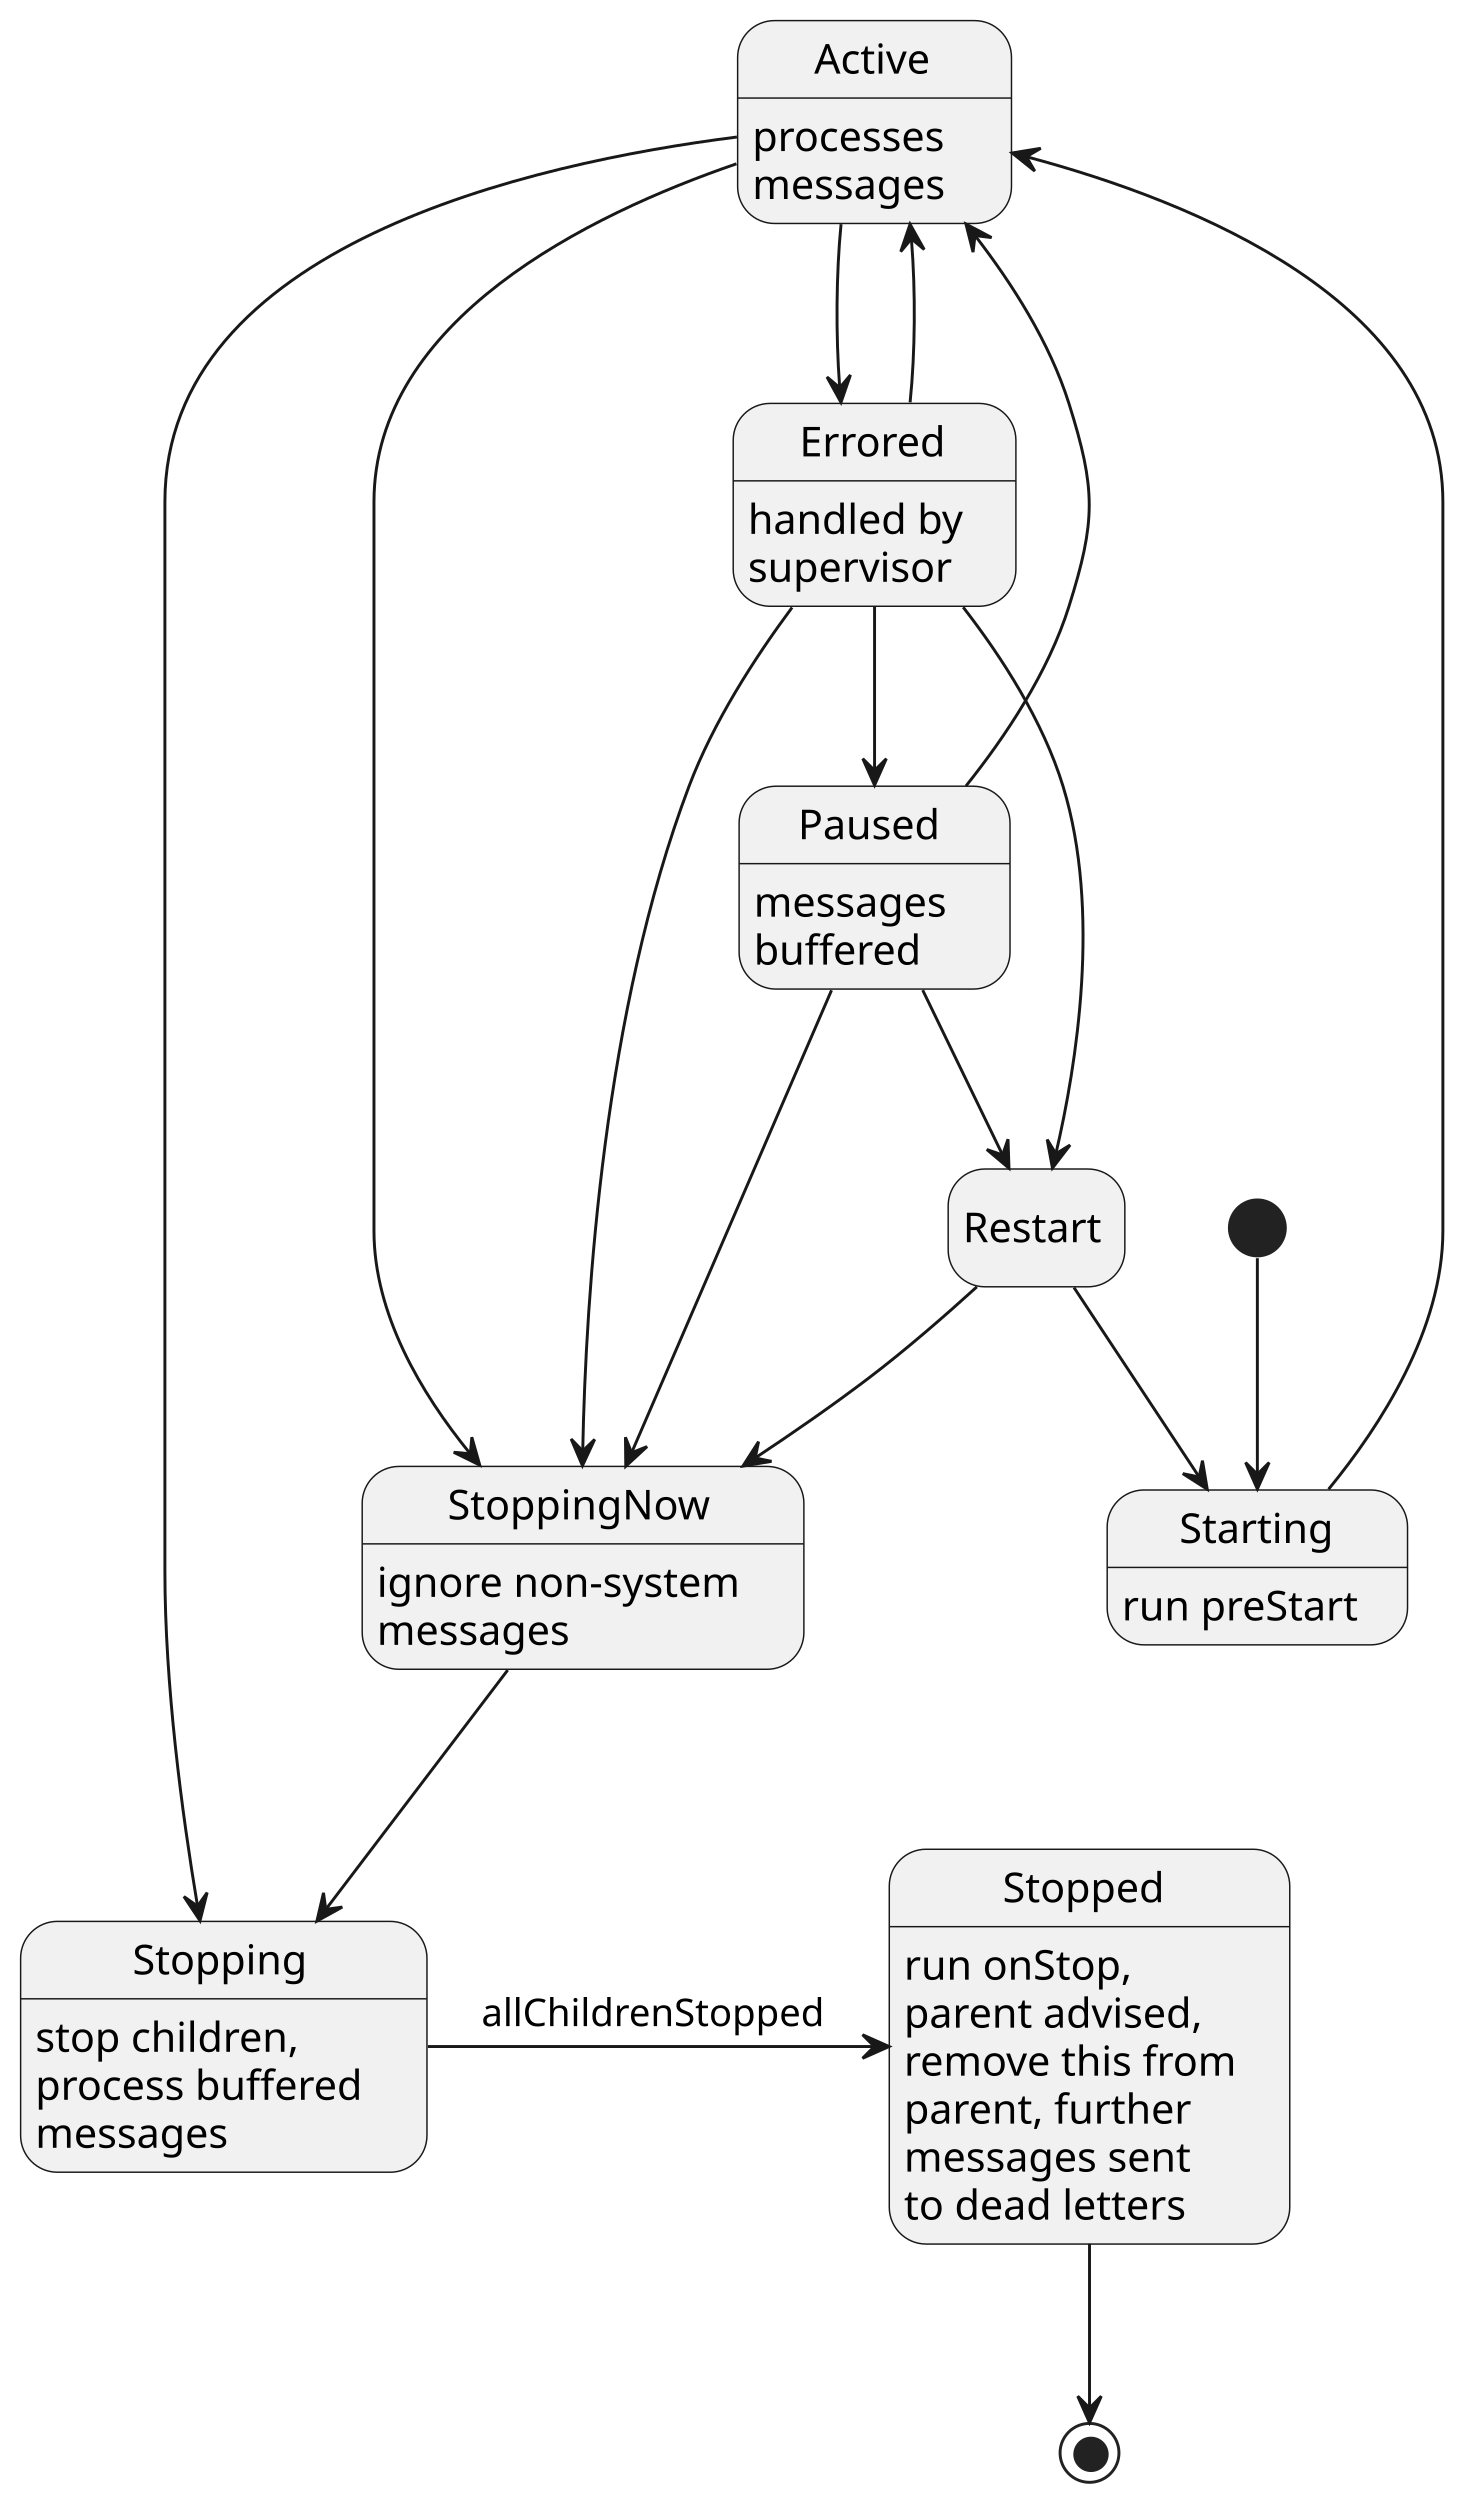
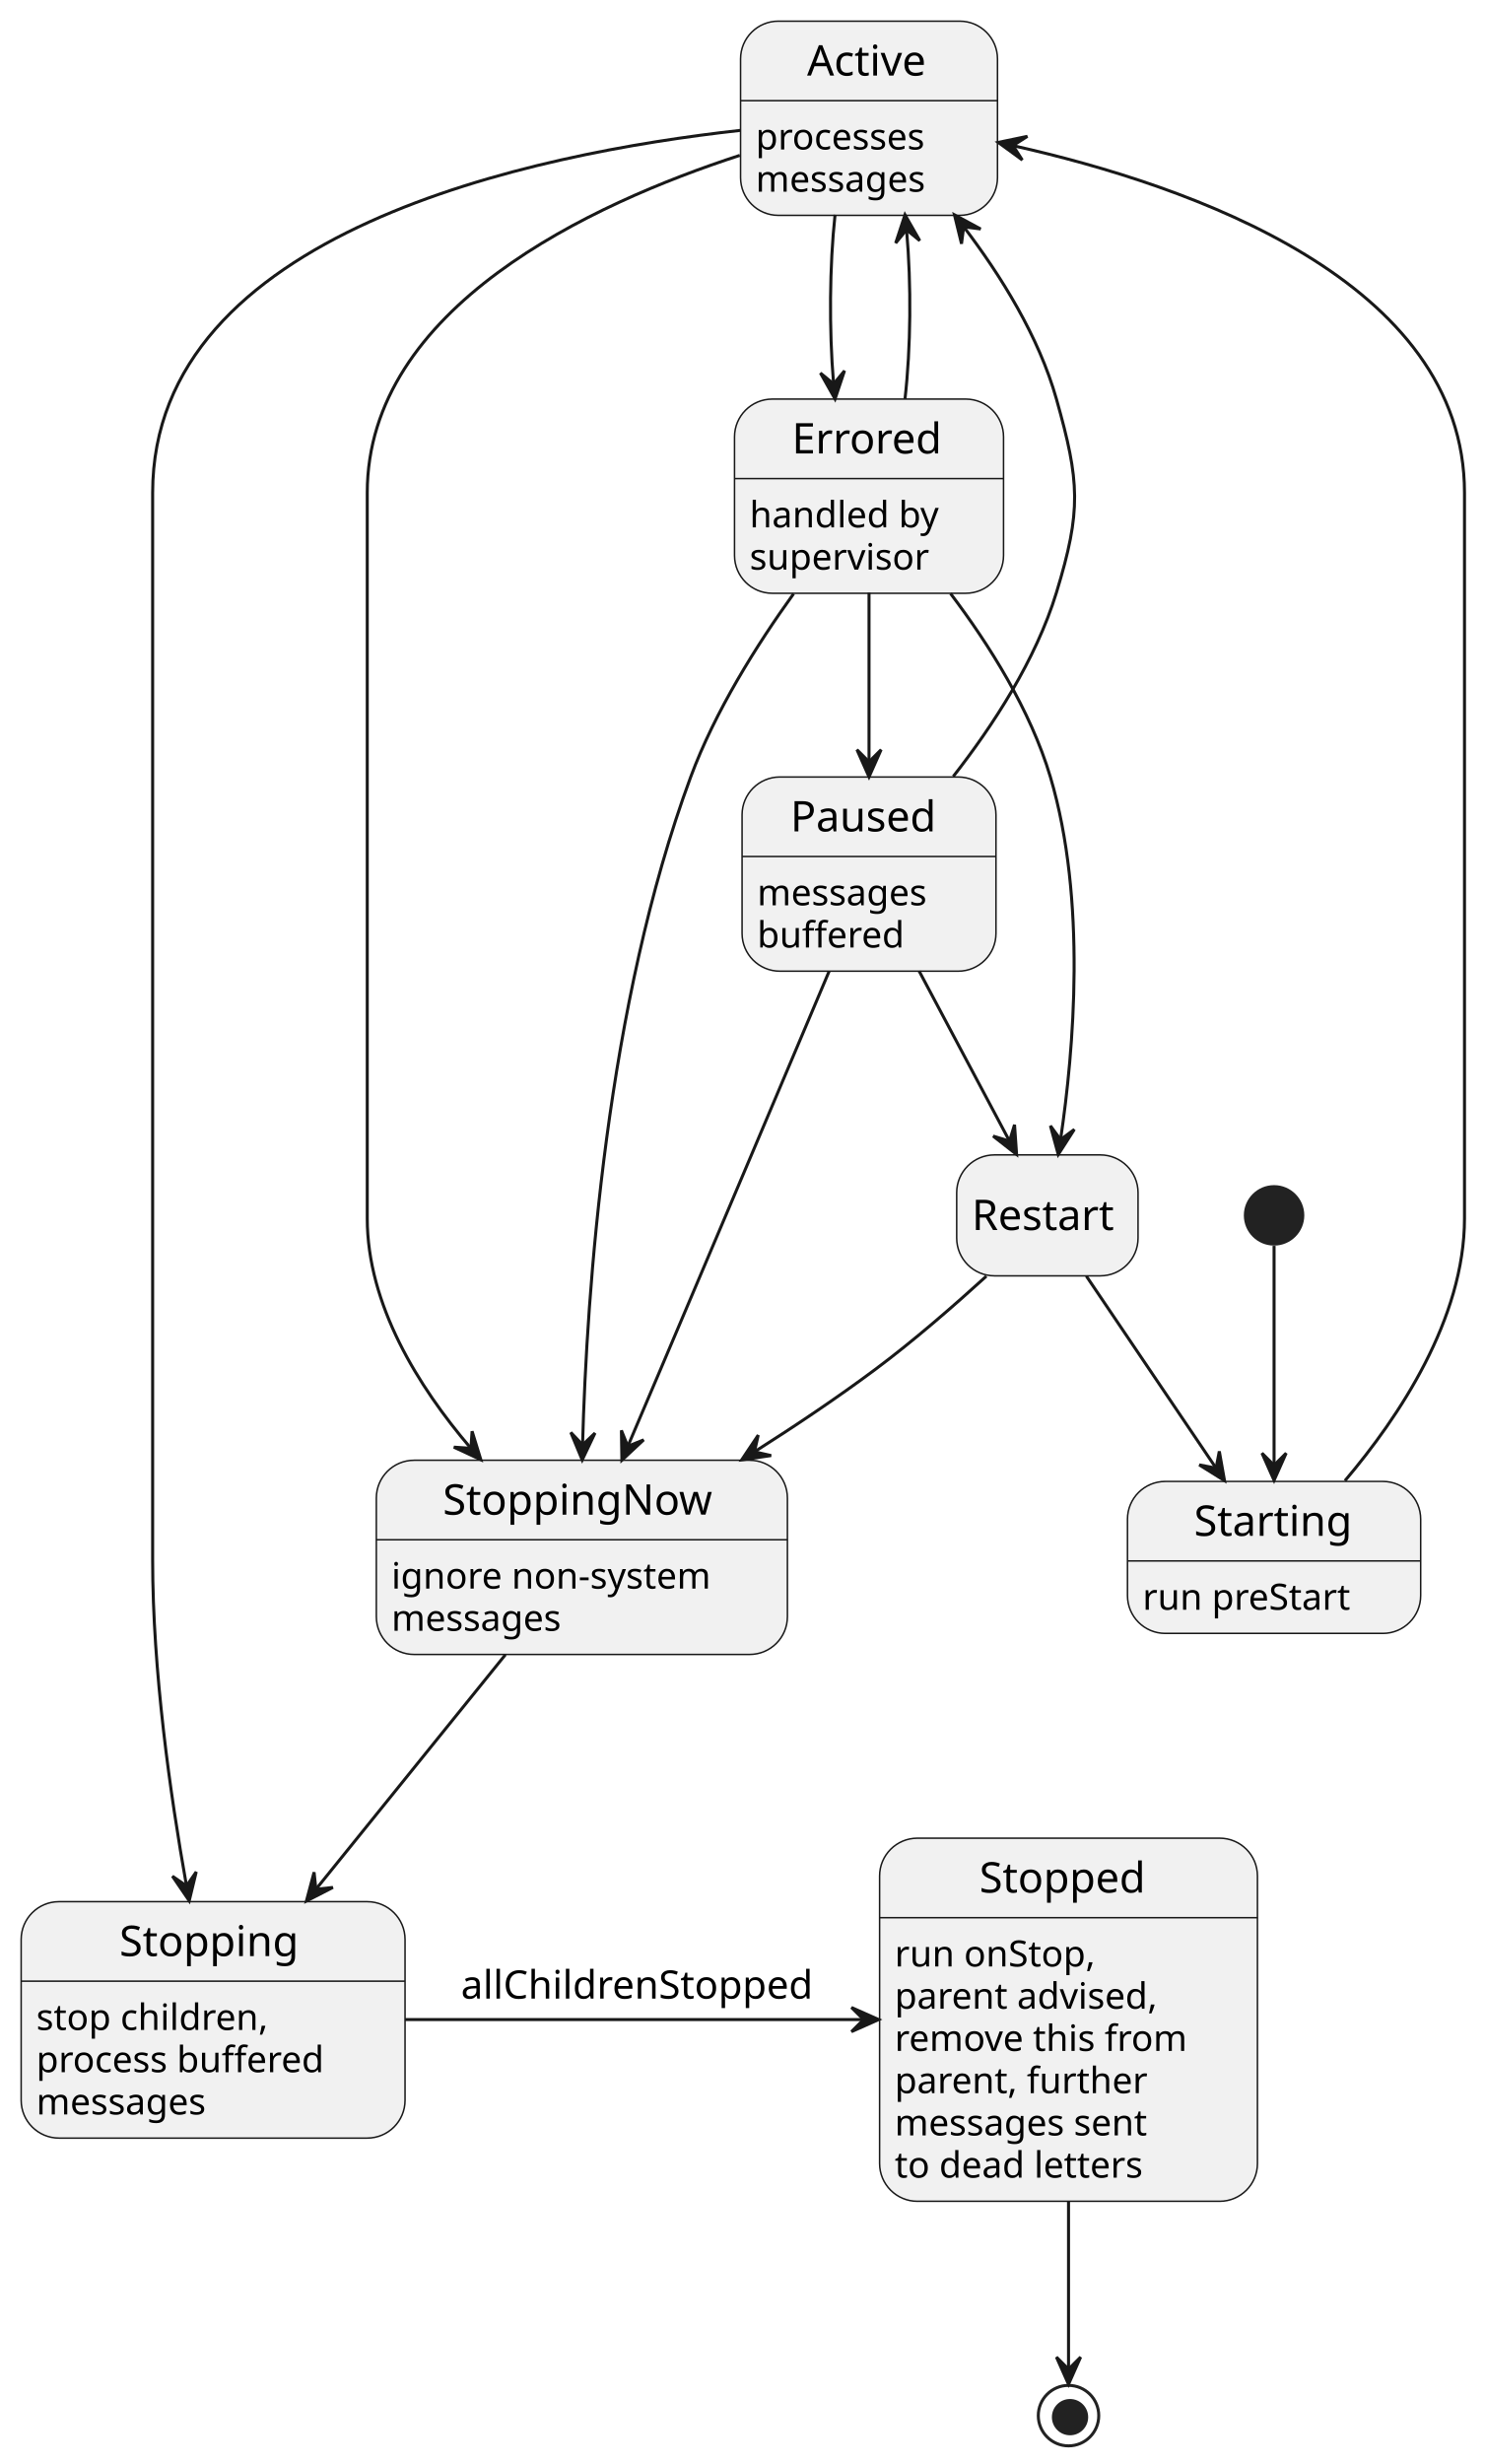
- <svg xmlns="http://www.w3.org/2000/svg" contentStyleType="text/css" height="849px" preserveAspectRatio="none" style="width:497px;height:849px;background:#FFFFFF;" version="1.1" viewBox="0 0 497 849" width="497px" zoomAndPan="magnify">
+ <svg xmlns="http://www.w3.org/2000/svg" contentStyleType="text/css" height="815px" preserveAspectRatio="none" style="width:491px;height:815px;background:#FFFFFF;" version="1.1" viewBox="0 0 491 815" width="491px" zoomAndPan="magnify">
  <defs />
  <g>
-     <ellipse cx="427" cy="417" fill="#222222" rx="10" ry="10" style="stroke:none;stroke-width:1.0;" />
+     <ellipse cx="421.5" cy="402" fill="#222222" rx="10" ry="10" style="stroke:none;stroke-width:1.0;" />
    <g id="Starting">
-       <rect fill="#F1F1F1" height="52.594" rx="12.5" ry="12.5" style="stroke:#181818;stroke-width:0.5;" width="102" x="376" y="506" />
-       <line style="stroke:#181818;stroke-width:0.5;" x1="376" x2="478" y1="532.297" y2="532.297" />
-       <text fill="#000000" font-family="sans-serif" font-size="14" lengthAdjust="spacing" textLength="53" x="400.5" y="523.995">Starting</text>
-       <text fill="#000000" font-family="sans-serif" font-size="14" lengthAdjust="spacing" textLength="82" x="381" y="550.292">run preStart</text>
+       <rect fill="#F1F1F1" height="50.266" rx="12.5" ry="12.5" style="stroke:#181818;stroke-width:0.5;" width="97" x="373" y="490" />
+       <line style="stroke:#181818;stroke-width:0.5;" x1="373" x2="470" y1="516.297" y2="516.297" />
+       <text fill="#000000" font-family="sans-serif" font-size="14" lengthAdjust="spacing" textLength="53" x="395" y="507.995">Starting</text>
+       <text fill="#000000" font-family="sans-serif" font-size="12" lengthAdjust="spacing" textLength="77" x="378" y="532.436">run preStart</text>
    </g>
    <g id="Active">
-       <rect fill="#F1F1F1" height="68.891" rx="12.5" ry="12.5" style="stroke:#181818;stroke-width:0.5;" width="93" x="250.5" y="7" />
-       <line style="stroke:#181818;stroke-width:0.5;" x1="250.5" x2="343.5" y1="33.297" y2="33.297" />
-       <text fill="#000000" font-family="sans-serif" font-size="14" lengthAdjust="spacing" textLength="41" x="276.5" y="24.995">Active</text>
-       <text fill="#000000" font-family="sans-serif" font-size="14" lengthAdjust="spacing" textLength="73" x="255.5" y="51.292">processes</text>
-       <text fill="#000000" font-family="sans-serif" font-size="14" lengthAdjust="spacing" textLength="72" x="255.5" y="67.589">messages</text>
+       <rect fill="#F1F1F1" height="64.234" rx="12.5" ry="12.5" style="stroke:#181818;stroke-width:0.5;" width="85" x="245" y="7" />
+       <line style="stroke:#181818;stroke-width:0.5;" x1="245" x2="330" y1="33.297" y2="33.297" />
+       <text fill="#000000" font-family="sans-serif" font-size="14" lengthAdjust="spacing" textLength="41" x="267" y="24.995">Active</text>
+       <text fill="#000000" font-family="sans-serif" font-size="12" lengthAdjust="spacing" textLength="65" x="250" y="49.435">processes</text>
+       <text fill="#000000" font-family="sans-serif" font-size="12" lengthAdjust="spacing" textLength="64" x="250" y="63.404">messages</text>
    </g>
    <g id="Stopping">
-       <rect fill="#F1F1F1" height="85.188" rx="12.5" ry="12.5" style="stroke:#181818;stroke-width:0.5;" width="138" x="7" y="652.5" />
-       <line style="stroke:#181818;stroke-width:0.5;" x1="7" x2="145" y1="678.797" y2="678.797" />
-       <text fill="#000000" font-family="sans-serif" font-size="14" lengthAdjust="spacing" textLength="62" x="45" y="670.495">Stopping</text>
-       <text fill="#000000" font-family="sans-serif" font-size="14" lengthAdjust="spacing" textLength="94" x="12" y="696.792">stop children,</text>
-       <text fill="#000000" font-family="sans-serif" font-size="14" lengthAdjust="spacing" textLength="118" x="12" y="713.089">process buffered</text>
-       <text fill="#000000" font-family="sans-serif" font-size="14" lengthAdjust="spacing" textLength="72" x="12" y="729.386">messages</text>
+       <rect fill="#F1F1F1" height="78.203" rx="12.5" ry="12.5" style="stroke:#181818;stroke-width:0.5;" width="127" x="7" y="629" />
+       <line style="stroke:#181818;stroke-width:0.5;" x1="7" x2="134" y1="655.297" y2="655.297" />
+       <text fill="#000000" font-family="sans-serif" font-size="14" lengthAdjust="spacing" textLength="62" x="39.5" y="646.995">Stopping</text>
+       <text fill="#000000" font-family="sans-serif" font-size="12" lengthAdjust="spacing" textLength="86" x="12" y="671.436">stop children,</text>
+       <text fill="#000000" font-family="sans-serif" font-size="12" lengthAdjust="spacing" textLength="107" x="12" y="685.404">process buffered</text>
+       <text fill="#000000" font-family="sans-serif" font-size="12" lengthAdjust="spacing" textLength="64" x="12" y="699.373">messages</text>
    </g>
    <g id="Stopped">
-       <rect fill="#F1F1F1" height="134.078" rx="12.5" ry="12.5" style="stroke:#181818;stroke-width:0.5;" width="136" x="302" y="628" />
-       <line style="stroke:#181818;stroke-width:0.5;" x1="302" x2="438" y1="654.297" y2="654.297" />
-       <text fill="#000000" font-family="sans-serif" font-size="14" lengthAdjust="spacing" textLength="59" x="340.5" y="645.995">Stopped</text>
-       <text fill="#000000" font-family="sans-serif" font-size="14" lengthAdjust="spacing" textLength="81" x="307" y="672.292">run onStop,</text>
-       <text fill="#000000" font-family="sans-serif" font-size="14" lengthAdjust="spacing" textLength="106" x="307" y="688.589">parent advised,</text>
-       <text fill="#000000" font-family="sans-serif" font-size="14" lengthAdjust="spacing" textLength="116" x="307" y="704.886">remove this from</text>
-       <text fill="#000000" font-family="sans-serif" font-size="14" lengthAdjust="spacing" textLength="99" x="307" y="721.183">parent, further</text>
-       <text fill="#000000" font-family="sans-serif" font-size="14" lengthAdjust="spacing" textLength="107" x="307" y="737.48">messages sent</text>
-       <text fill="#000000" font-family="sans-serif" font-size="14" lengthAdjust="spacing" textLength="101" x="307" y="753.776">to dead letters</text>
+       <rect fill="#F1F1F1" height="120.109" rx="12.5" ry="12.5" style="stroke:#181818;stroke-width:0.5;" width="125" x="291" y="608" />
+       <line style="stroke:#181818;stroke-width:0.5;" x1="291" x2="416" y1="634.297" y2="634.297" />
+       <text fill="#000000" font-family="sans-serif" font-size="14" lengthAdjust="spacing" textLength="59" x="324" y="625.995">Stopped</text>
+       <text fill="#000000" font-family="sans-serif" font-size="12" lengthAdjust="spacing" textLength="74" x="296" y="650.436">run onStop,</text>
+       <text fill="#000000" font-family="sans-serif" font-size="12" lengthAdjust="spacing" textLength="98" x="296" y="664.404">parent advised,</text>
+       <text fill="#000000" font-family="sans-serif" font-size="12" lengthAdjust="spacing" textLength="105" x="296" y="678.373">remove this from</text>
+       <text fill="#000000" font-family="sans-serif" font-size="12" lengthAdjust="spacing" textLength="93" x="296" y="692.342">parent, further</text>
+       <text fill="#000000" font-family="sans-serif" font-size="12" lengthAdjust="spacing" textLength="96" x="296" y="706.311">messages sent</text>
+       <text fill="#000000" font-family="sans-serif" font-size="12" lengthAdjust="spacing" textLength="94" x="296" y="720.279">to dead letters</text>
    </g>
    <g id="StoppingNow">
-       <rect fill="#F1F1F1" height="68.891" rx="12.5" ry="12.5" style="stroke:#181818;stroke-width:0.5;" width="150" x="123" y="498" />
-       <line style="stroke:#181818;stroke-width:0.5;" x1="123" x2="273" y1="524.297" y2="524.297" />
-       <text fill="#000000" font-family="sans-serif" font-size="14" lengthAdjust="spacing" textLength="92" x="152" y="515.995">StoppingNow</text>
-       <text fill="#000000" font-family="sans-serif" font-size="14" lengthAdjust="spacing" textLength="130" x="128" y="542.292">ignore non-system</text>
-       <text fill="#000000" font-family="sans-serif" font-size="14" lengthAdjust="spacing" textLength="72" x="128" y="558.589">messages</text>
+       <rect fill="#F1F1F1" height="64.234" rx="12.5" ry="12.5" style="stroke:#181818;stroke-width:0.5;" width="136" x="124.5" y="483" />
+       <line style="stroke:#181818;stroke-width:0.5;" x1="124.5" x2="260.5" y1="509.297" y2="509.297" />
+       <text fill="#000000" font-family="sans-serif" font-size="14" lengthAdjust="spacing" textLength="92" x="146.5" y="500.995">StoppingNow</text>
+       <text fill="#000000" font-family="sans-serif" font-size="12" lengthAdjust="spacing" textLength="116" x="129.5" y="525.436">ignore non-system</text>
+       <text fill="#000000" font-family="sans-serif" font-size="12" lengthAdjust="spacing" textLength="64" x="129.5" y="539.404">messages</text>
    </g>
    <g id="Paused">
-       <rect fill="#F1F1F1" height="68.891" rx="12.5" ry="12.5" style="stroke:#181818;stroke-width:0.5;" width="92" x="251" y="267" />
-       <line style="stroke:#181818;stroke-width:0.5;" x1="251" x2="343" y1="293.297" y2="293.297" />
-       <text fill="#000000" font-family="sans-serif" font-size="14" lengthAdjust="spacing" textLength="52" x="271" y="284.995">Paused</text>
-       <text fill="#000000" font-family="sans-serif" font-size="14" lengthAdjust="spacing" textLength="72" x="256" y="311.292">messages</text>
-       <text fill="#000000" font-family="sans-serif" font-size="14" lengthAdjust="spacing" textLength="58" x="256" y="327.589">buffered</text>
+       <rect fill="#F1F1F1" height="64.234" rx="12.5" ry="12.5" style="stroke:#181818;stroke-width:0.5;" width="84" x="245.5" y="257" />
+       <line style="stroke:#181818;stroke-width:0.5;" x1="245.5" x2="329.5" y1="283.297" y2="283.297" />
+       <text fill="#000000" font-family="sans-serif" font-size="14" lengthAdjust="spacing" textLength="52" x="261.5" y="274.995">Paused</text>
+       <text fill="#000000" font-family="sans-serif" font-size="12" lengthAdjust="spacing" textLength="64" x="250.5" y="299.435">messages</text>
+       <text fill="#000000" font-family="sans-serif" font-size="12" lengthAdjust="spacing" textLength="53" x="250.5" y="313.404">buffered</text>
    </g>
-     <rect fill="#F1F1F1" height="40" rx="12.5" ry="12.5" style="stroke:#181818;stroke-width:0.5;" width="60" x="322" y="397" />
-     <text fill="#000000" font-family="sans-serif" font-size="14" lengthAdjust="spacing" textLength="50" x="327" y="421.847">Restart</text>
-     <ellipse cx="370" cy="833" fill="none" rx="10" ry="10" style="stroke:#222222;stroke-width:1.0;" />
-     <ellipse cx="370.5" cy="833.5" fill="#222222" rx="6" ry="6" style="stroke:none;stroke-width:1.0;" />
+     <rect fill="#F1F1F1" height="40" rx="12.5" ry="12.5" style="stroke:#181818;stroke-width:0.5;" width="60" x="316.5" y="382" />
+     <text fill="#000000" font-family="sans-serif" font-size="14" lengthAdjust="spacing" textLength="50" x="321.5" y="406.847">Restart</text>
+     <ellipse cx="353.5" cy="799" fill="none" rx="10" ry="10" style="stroke:#222222;stroke-width:1.0;" />
+     <ellipse cx="354" cy="799.5" fill="#222222" rx="6" ry="6" style="stroke:none;stroke-width:1.0;" />
    <g id="Errored">
-       <rect fill="#F1F1F1" height="68.891" rx="12.5" ry="12.5" style="stroke:#181818;stroke-width:0.5;" width="96" x="249" y="137" />
-       <line style="stroke:#181818;stroke-width:0.5;" x1="249" x2="345" y1="163.297" y2="163.297" />
-       <text fill="#000000" font-family="sans-serif" font-size="14" lengthAdjust="spacing" textLength="51" x="271.5" y="154.995">Errored</text>
-       <text fill="#000000" font-family="sans-serif" font-size="14" lengthAdjust="spacing" textLength="76" x="254" y="181.292">handled by</text>
-       <text fill="#000000" font-family="sans-serif" font-size="14" lengthAdjust="spacing" textLength="72" x="254" y="197.589">supervisor</text>
+       <rect fill="#F1F1F1" height="64.234" rx="12.5" ry="12.5" style="stroke:#181818;stroke-width:0.5;" width="89" x="243" y="132" />
+       <line style="stroke:#181818;stroke-width:0.5;" x1="243" x2="332" y1="158.297" y2="158.297" />
+       <text fill="#000000" font-family="sans-serif" font-size="14" lengthAdjust="spacing" textLength="51" x="262" y="149.995">Errored</text>
+       <text fill="#000000" font-family="sans-serif" font-size="12" lengthAdjust="spacing" textLength="69" x="248" y="174.435">handled by</text>
+       <text fill="#000000" font-family="sans-serif" font-size="12" lengthAdjust="spacing" textLength="65" x="248" y="188.404">supervisor</text>
    </g>
    <g id="link_*start_Starting">
-       <path d="M427,427.29 C427,443.11 427,475.94 427,500.56 " fill="none" id="*start-to-Starting" style="stroke:#181818;stroke-width:1.0;" />
-       <polygon fill="#181818" points="427,505.67,431,496.67,427,500.67,423,496.67,427,505.67" style="stroke:#181818;stroke-width:1.0;" />
+       <path d="M421.5,412.08 C421.5,427.75 421.5,460.47 421.5,484.64 " fill="none" id="*start-to-Starting" style="stroke:#181818;stroke-width:1.0;" />
+       <polygon fill="#181818" points="421.5,489.65,425.5,480.65,421.5,484.65,417.5,480.65,421.5,489.65" style="stroke:#181818;stroke-width:1.0;" />
    </g>
    <g id="link_Starting_Active">
-       <path d="M451.18,505.75 C468.94,484.08 490,451.35 490,418 C490,170.5 490,170.5 490,170.5 C490,102.59 405.99,68.57 348.82,53.29 " fill="none" id="Starting-to-Active" style="stroke:#181818;stroke-width:1.0;" />
-       <polygon fill="#181818" points="343.72,51.95,351.409,58.104,348.556,53.22,353.441,50.367,343.72,51.95" style="stroke:#181818;stroke-width:1.0;" />
+       <path d="M444.96,489.76 C462.87,468.63 484.5,436.24 484.5,403 C484.5,163 484.5,163 484.5,163 C484.5,92.94 393.75,61.32 335.43,48.24 " fill="none" id="Starting-to-Active" style="stroke:#181818;stroke-width:1.0;" />
+       <polygon fill="#181818" points="330.25,47.1,338.2,52.913,335.137,48.157,339.892,45.094,330.25,47.1" style="stroke:#181818;stroke-width:1.0;" />
    </g>
    <g id="link_Active_Stopping">
-       <path d="M250.25,46.53 C180.16,55.42 56,83.45 56,170.5 C56,170.5 56,170.5 56,533.5 C56,572.02 61.74,615.33 67.07,647.25 " fill="none" id="Active-to-Stopping" style="stroke:#181818;stroke-width:1.0;" />
-       <polygon fill="#181818" points="67.92,652.27,70.346,642.725,67.077,647.341,62.46,644.073,67.92,652.27" style="stroke:#181818;stroke-width:1.0;" />
+       <path d="M244.86,43.13 C176.62,50.71 50.5,76.43 50.5,163 C50.5,163 50.5,163 50.5,516 C50.5,552.5 56.31,593.53 61.67,623.6 " fill="none" id="Active-to-Stopping" style="stroke:#181818;stroke-width:1.0;" />
+       <polygon fill="#181818" points="62.6,628.71,64.918,619.138,61.702,623.791,57.048,620.575,62.6,628.71" style="stroke:#181818;stroke-width:1.0;" />
    </g>
    <g id="link_Stopping_Stopped">
-       <path d="M145.3,695 C190.92,695 250.54,695 296.91,695 " fill="none" id="Stopping-to-Stopped" style="stroke:#181818;stroke-width:1.0;" />
-       <polygon fill="#181818" points="301.92,695,292.92,691,296.92,695,292.92,699,301.92,695" style="stroke:#181818;stroke-width:1.0;" />
-       <text fill="#000000" font-family="sans-serif" font-size="13" lengthAdjust="spacing" textLength="120" x="163.5" y="688.067">allChildrenStopped</text>
+       <path d="M134.01,668 C179.05,668 239.41,668 285.43,668 " fill="none" id="Stopping-to-Stopped" style="stroke:#181818;stroke-width:1.0;" />
+       <polygon fill="#181818" points="290.69,668,281.69,664,285.69,668,281.69,672,290.69,668" style="stroke:#181818;stroke-width:1.0;" />
+       <text fill="#000000" font-family="sans-serif" font-size="13" lengthAdjust="spacing" textLength="120" x="152.5" y="661.067">allChildrenStopped</text>
    </g>
    <g id="link_Active_StoppingNow">
-       <path d="M250.1,55.63 C199.78,72.92 127,108.62 127,170.5 C127,170.5 127,170.5 127,418 C127,446.11 142.85,472.99 159.56,493.53 " fill="none" id="Active-to-StoppingNow" style="stroke:#181818;stroke-width:1.0;" />
-       <polygon fill="#181818" points="162.92,497.55,160.235,488.074,159.72,493.708,154.087,493.193,162.92,497.55" style="stroke:#181818;stroke-width:1.0;" />
+       <path d="M244.75,51.39 C195.57,67.39 121.5,101.66 121.5,163 C121.5,163 121.5,163 121.5,403 C121.5,431.52 138.34,458.59 155.62,478.86 " fill="none" id="Active-to-StoppingNow" style="stroke:#181818;stroke-width:1.0;" />
+       <polygon fill="#181818" points="159.08,482.82,156.184,473.406,155.796,479.05,150.152,478.662,159.08,482.82" style="stroke:#181818;stroke-width:1.0;" />
    </g>
    <g id="link_StoppingNow_Stopping">
-       <path d="M172.42,567.15 C154.52,590.7 130.38,622.46 110.73,648.31 " fill="none" id="StoppingNow-to-Stopping" style="stroke:#181818;stroke-width:1.0;" />
-       <polygon fill="#181818" points="107.62,652.4,116.239,647.635,110.636,648.412,109.858,642.809,107.62,652.4" style="stroke:#181818;stroke-width:1.0;" />
+       <path d="M167.22,547.29 C149.07,569.75 124.4,600.29 104.52,624.89 " fill="none" id="StoppingNow-to-Stopping" style="stroke:#181818;stroke-width:1.0;" />
+       <polygon fill="#181818" points="101.37,628.79,110.132,624.292,104.507,624.897,103.903,619.272,101.37,628.79" style="stroke:#181818;stroke-width:1.0;" />
    </g>
    <g id="link_Paused_Restart">
-       <path d="M313.35,336.25 C322.02,354.13 332.46,375.68 340.31,391.87 " fill="none" id="Paused-to-Restart" style="stroke:#181818;stroke-width:1.0;" />
-       <polygon fill="#181818" points="342.65,396.72,342.316,386.877,340.466,392.223,335.12,390.372,342.65,396.72" style="stroke:#181818;stroke-width:1.0;" />
+       <path d="M304.09,321.22 C313.56,339.03 325.24,361.01 333.95,377.39 " fill="none" id="Paused-to-Restart" style="stroke:#181818;stroke-width:1.0;" />
+       <polygon fill="#181818" points="336.32,381.85,335.634,372.025,333.976,377.433,328.567,375.776,336.32,381.85" style="stroke:#181818;stroke-width:1.0;" />
    </g>
    <g id="link_Paused_Active">
-       <path d="M328.03,266.93 C341.58,249.99 355.97,228.33 363,206 C372.2,176.75 372.2,166.25 363,137 C356.52,116.41 343.79,96.4 331.22,80.13 " fill="none" id="Paused-to-Active" style="stroke:#181818;stroke-width:1.0;" />
-       <polygon fill="#181818" points="328.03,76.07,330.444,85.618,331.118,80.002,336.735,80.677,328.03,76.07" style="stroke:#181818;stroke-width:1.0;" />
+       <path d="M315.36,256.83 C328.47,240.06 342.69,218.29 349.5,196 C357.81,168.8 357.22,159.38 349.5,132 C343.67,111.32 331.15,91.2 318.87,75.07 " fill="none" id="Paused-to-Active" style="stroke:#181818;stroke-width:1.0;" />
+       <polygon fill="#181818" points="315.76,71.06,318.097,80.628,318.817,75.017,324.428,75.737,315.76,71.06" style="stroke:#181818;stroke-width:1.0;" />
    </g>
    <g id="link_Restart_Starting">
-       <path d="M364.72,437.25 C376.35,454.85 393.73,481.15 407.18,501.5 " fill="none" id="Restart-to-Starting" style="stroke:#181818;stroke-width:1.0;" />
-       <polygon fill="#181818" points="409.98,505.75,408.354,496.036,407.223,501.579,401.68,500.447,409.98,505.75" style="stroke:#181818;stroke-width:1.0;" />
+       <path d="M359.39,422.08 C371.2,439.56 388.84,465.66 402.3,485.59 " fill="none" id="Restart-to-Starting" style="stroke:#181818;stroke-width:1.0;" />
+       <polygon fill="#181818" points="405.11,489.74,403.384,480.043,402.31,485.597,396.756,484.523,405.11,489.74" style="stroke:#181818;stroke-width:1.0;" />
    </g>
    <g id="link_Paused_StoppingNow">
-       <path d="M282.39,336.29 C264.28,378.18 233.49,449.41 214.53,493.26 " fill="none" id="Paused-to-StoppingNow" style="stroke:#181818;stroke-width:1.0;" />
-       <polygon fill="#181818" points="212.51,497.94,219.749,491.262,214.492,493.349,212.405,488.092,212.51,497.94" style="stroke:#181818;stroke-width:1.0;" />
+       <path d="M274.3,321.26 C260.42,354.08 237.96,407.18 218.5,453 C215.07,461.07 211.38,469.74 207.89,477.94 " fill="none" id="Paused-to-StoppingNow" style="stroke:#181818;stroke-width:1.0;" />
+       <polygon fill="#181818" points="205.74,482.97,212.944,476.254,207.697,478.369,205.583,473.122,205.74,482.97" style="stroke:#181818;stroke-width:1.0;" />
    </g>
    <g id="link_Stopped_*end">
-       <path d="M370,762.01 C370,782.85 370,803.95 370,817.45 " fill="none" id="Stopped-to-*end" style="stroke:#181818;stroke-width:1.0;" />
-       <polygon fill="#181818" points="370,822.75,374,813.75,370,817.75,366,813.75,370,822.75" style="stroke:#181818;stroke-width:1.0;" />
+       <path d="M353.5,728.21 C353.5,748.61 353.5,769.72 353.5,783.31 " fill="none" id="Stopped-to-*end" style="stroke:#181818;stroke-width:1.0;" />
+       <polygon fill="#181818" points="353.5,788.64,357.5,779.64,353.5,783.64,349.5,779.64,353.5,788.64" style="stroke:#181818;stroke-width:1.0;" />
    </g>
    <g id="link_Active_Errored">
-       <path d="M285.62,76.13 C283.97,93.05 283.81,113.65 285.14,131.28 " fill="none" id="Active-to-Errored" style="stroke:#181818;stroke-width:1.0;" />
-       <polygon fill="#181818" points="285.6,136.65,288.815,127.341,285.172,131.668,280.844,128.026,285.6,136.65" style="stroke:#181818;stroke-width:1.0;" />
+       <path d="M276.26,71.04 C274.44,87.94 274.27,108.94 275.75,126.6 " fill="none" id="Active-to-Errored" style="stroke:#181818;stroke-width:1.0;" />
+       <polygon fill="#181818" points="276.26,131.97,279.392,122.633,275.788,126.992,271.428,123.388,276.26,131.97" style="stroke:#181818;stroke-width:1.0;" />
    </g>
    <g id="link_Errored_Active">
-       <path d="M309.07,136.65 C310.8,119.7 310.96,99.1 309.54,81.49 " fill="none" id="Errored-to-Active" style="stroke:#181818;stroke-width:1.0;" />
-       <polygon fill="#181818" points="309.05,76.13,305.889,85.458,309.507,81.109,313.855,84.727,309.05,76.13" style="stroke:#181818;stroke-width:1.0;" />
+       <path d="M299.4,131.97 C301.33,115.08 301.51,94.07 299.95,76.41 " fill="none" id="Errored-to-Active" style="stroke:#181818;stroke-width:1.0;" />
+       <polygon fill="#181818" points="299.4,71.04,296.321,80.395,299.9,76.015,304.281,79.594,299.4,71.04" style="stroke:#181818;stroke-width:1.0;" />
    </g>
    <g id="link_Errored_StoppingNow">
-       <path d="M268.99,206.3 C256.26,223.46 242.23,245.24 234,267 C205.15,343.27 198.95,439.65 197.9,492.47 " fill="none" id="Errored-to-StoppingNow" style="stroke:#181818;stroke-width:1.0;" />
-       <polygon fill="#181818" points="197.8,497.75,201.954,488.82,197.886,492.751,193.955,488.683,197.8,497.75" style="stroke:#181818;stroke-width:1.0;" />
+       <path d="M262.54,196.39 C250.32,213.38 236.54,235.29 228.5,257 C200.66,332.16 194.13,426.96 192.73,477.81 " fill="none" id="Errored-to-StoppingNow" style="stroke:#181818;stroke-width:1.0;" />
+       <polygon fill="#181818" points="192.61,482.9,196.84,474.006,192.738,477.902,188.843,473.8,192.61,482.9" style="stroke:#181818;stroke-width:1.0;" />
    </g>
    <g id="link_Errored_Restart">
-       <path d="M327.1,206.22 C340.25,223.19 354.2,244.84 361,267 C374,309.39 365.6,361.68 358.6,391.69 " fill="none" id="Errored-to-Restart" style="stroke:#181818;stroke-width:1.0;" />
-       <polygon fill="#181818" points="357.41,396.67,363.403,388.855,358.579,391.809,355.625,386.984,357.41,396.67" style="stroke:#181818;stroke-width:1.0;" />
+       <path d="M314.47,196.32 C327.16,213.12 340.93,234.88 347.5,257 C359.57,297.61 355.22,347.55 350.9,376.68 " fill="none" id="Errored-to-Restart" style="stroke:#181818;stroke-width:1.0;" />
+       <polygon fill="#181818" points="350.1,381.87,355.417,373.579,350.857,376.928,347.509,372.368,350.1,381.87" style="stroke:#181818;stroke-width:1.0;" />
    </g>
    <g id="link_Errored_Paused">
-       <path d="M297,206.13 C297,223.05 297,243.65 297,261.28 " fill="none" id="Errored-to-Paused" style="stroke:#181818;stroke-width:1.0;" />
-       <polygon fill="#181818" points="297,266.65,301,257.65,297,261.65,293,257.65,297,266.65" style="stroke:#181818;stroke-width:1.0;" />
+       <path d="M287.5,196.04 C287.5,212.94 287.5,233.94 287.5,251.6 " fill="none" id="Errored-to-Paused" style="stroke:#181818;stroke-width:1.0;" />
+       <polygon fill="#181818" points="287.5,256.97,291.5,247.97,287.5,251.97,283.5,247.97,287.5,256.97" style="stroke:#181818;stroke-width:1.0;" />
    </g>
    <g id="link_Restart_StoppingNow">
-       <path d="M331.74,437.01 C321.11,446.67 307.68,458.36 295,468 C282.91,477.19 269.51,486.48 256.64,495.01 " fill="none" id="Restart-to-StoppingNow" style="stroke:#181818;stroke-width:1.0;" />
-       <polygon fill="#181818" points="252.29,497.88,262.006,496.27,256.466,495.13,257.606,489.589,252.29,497.88" style="stroke:#181818;stroke-width:1.0;" />
+       <path d="M326.32,422.11 C315.7,431.79 302.27,443.48 289.5,453 C277.03,462.3 263.14,471.6 249.85,480.04 " fill="none" id="Restart-to-StoppingNow" style="stroke:#181818;stroke-width:1.0;" />
+       <polygon fill="#181818" points="245.37,482.87,255.115,481.445,249.597,480.2,250.842,474.681,245.37,482.87" style="stroke:#181818;stroke-width:1.0;" />
    </g>
  </g>
</svg>
